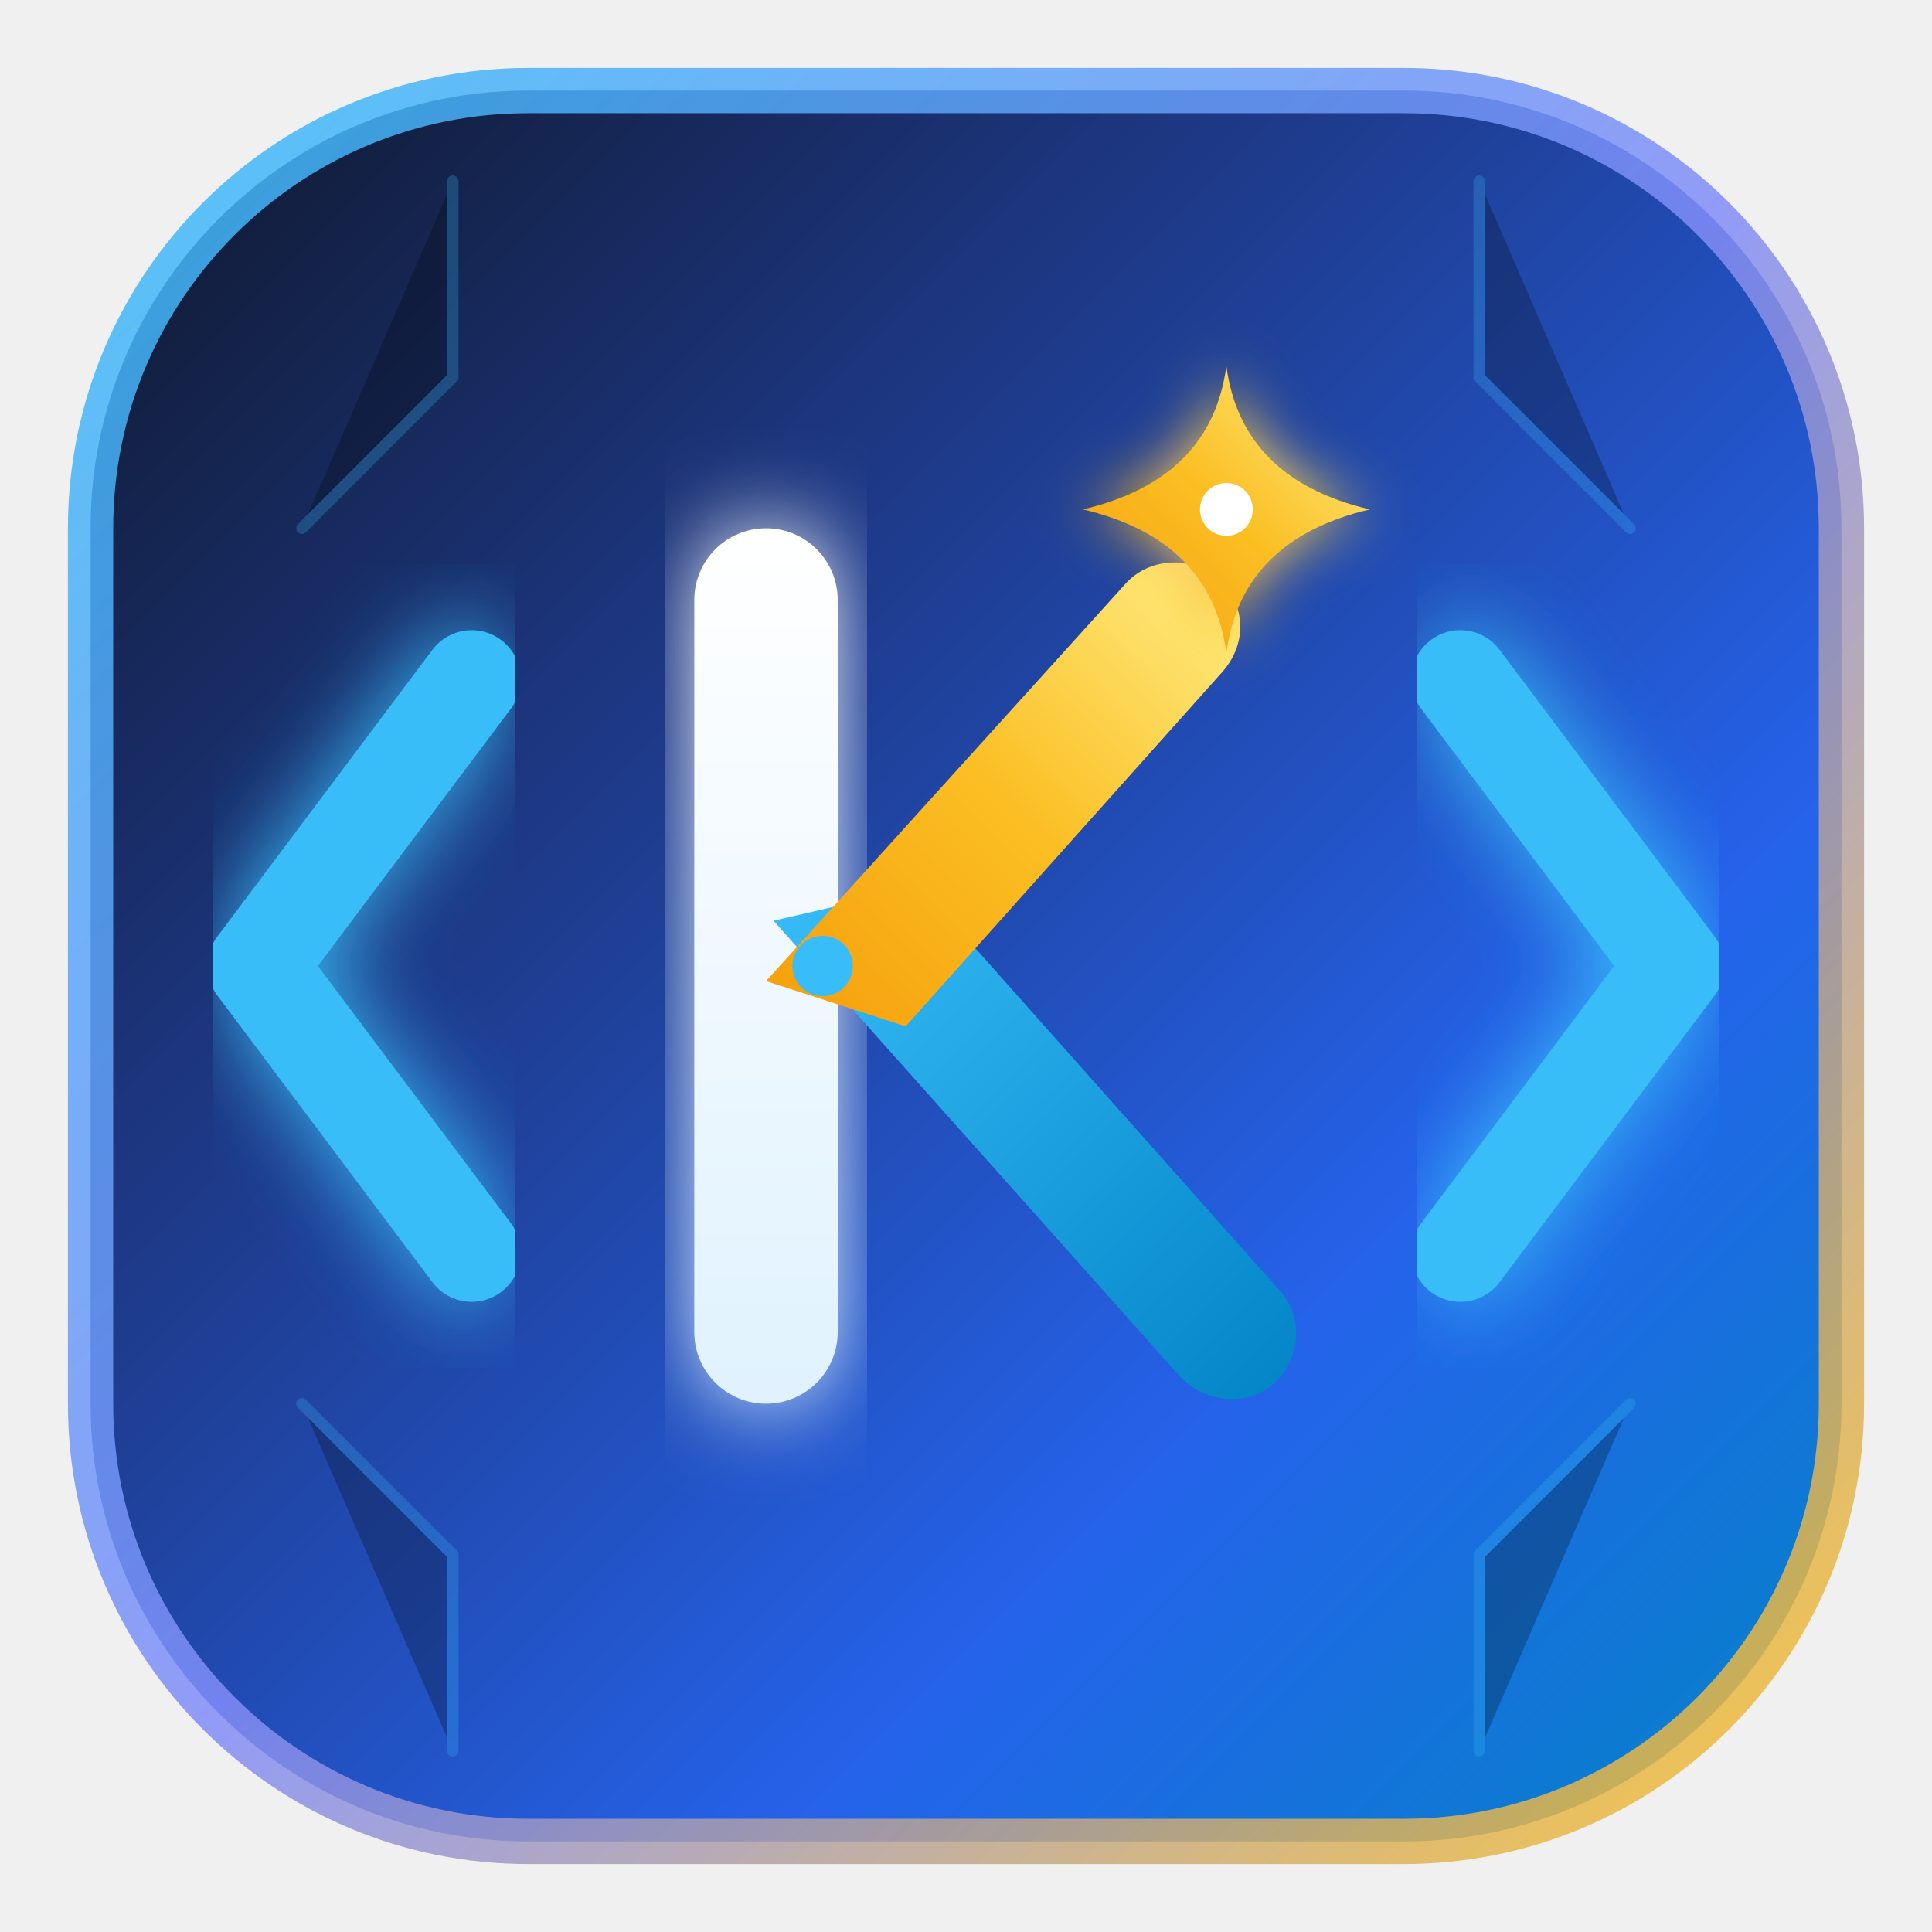
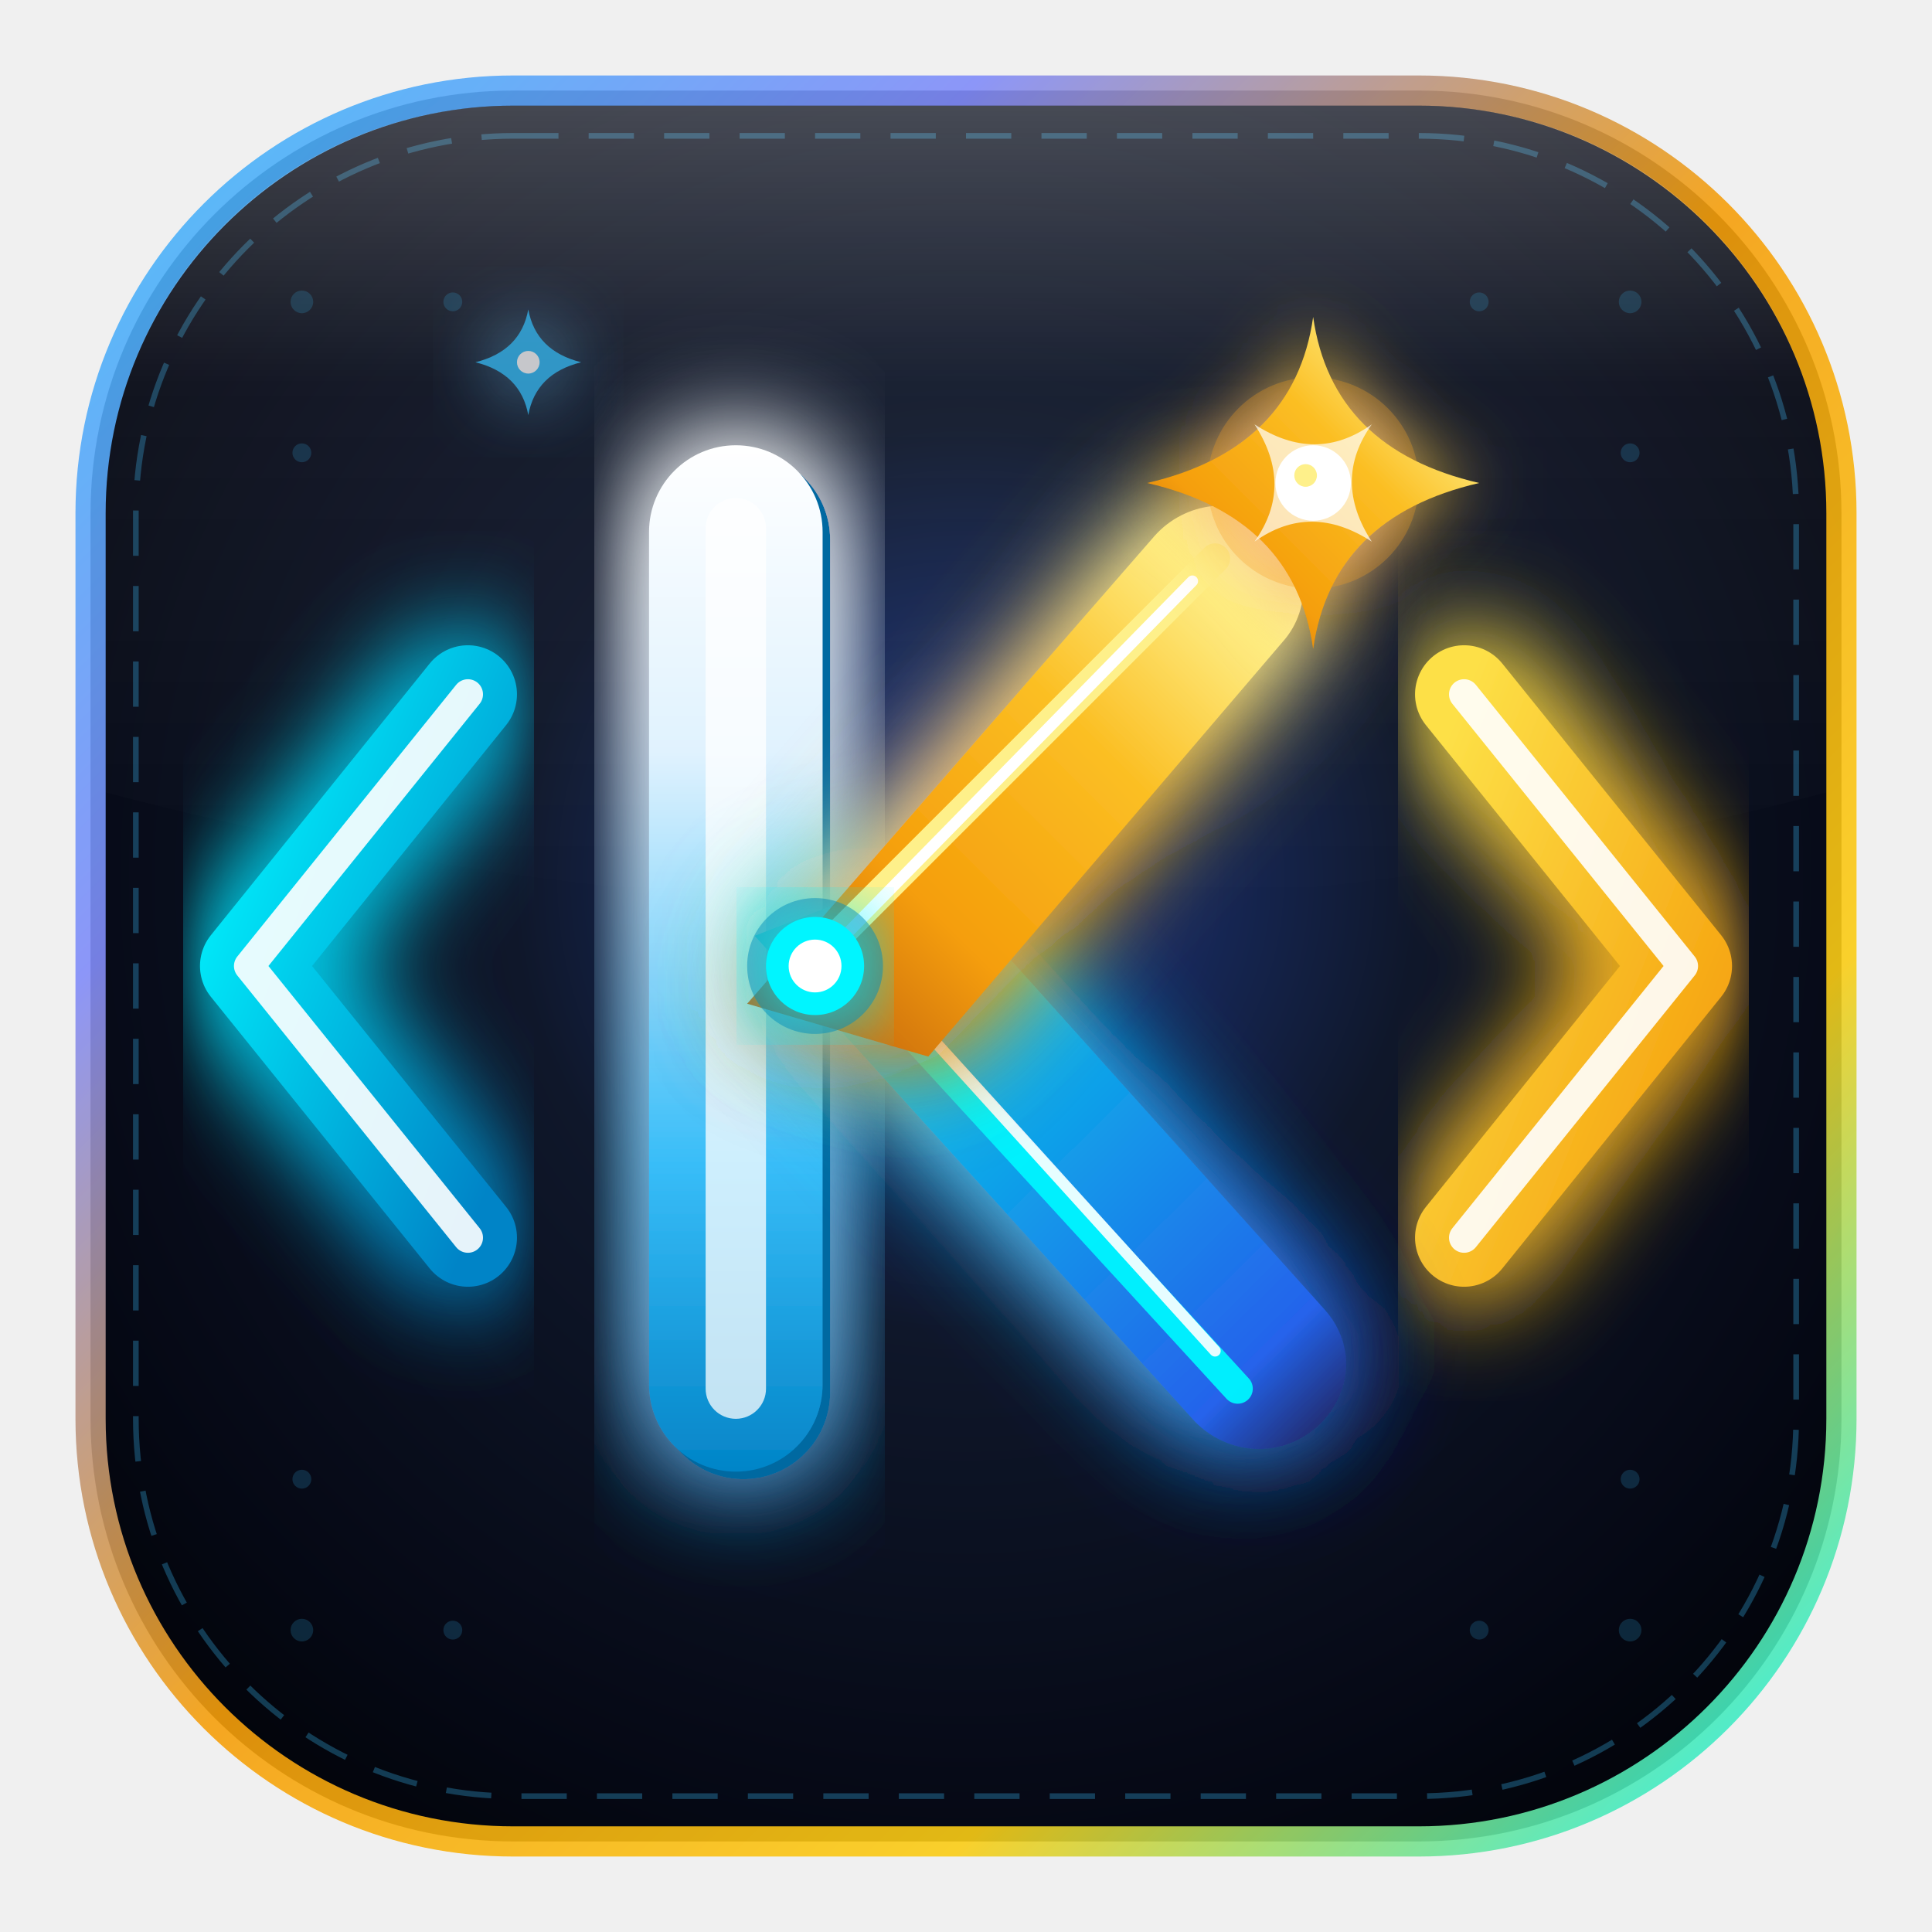
<svg xmlns="http://www.w3.org/2000/svg" viewBox="0 0 512 512" width="100%" height="100%">
  <defs>
-     <linearGradient id="bgGrad" x1="0%" y1="0%" x2="100%" y2="100%">
-       <stop offset="0%" stop-color="#0f172a" />
-       <stop offset="35%" stop-color="#1e3a8a" />
-       <stop offset="70%" stop-color="#2563eb" />
+     <radialGradient id="spaceGlow" cx="50%" cy="45%" r="65%">
+       <stop offset="0%" stop-color="#1e3a8a" />
+       <stop offset="40%" stop-color="#0f172a" />
+       <stop offset="85%" stop-color="#050814" />
+       <stop offset="100%" stop-color="#02040a" />
+     </radialGradient>
+     <linearGradient id="cyberRim" x1="0%" y1="0%" x2="100%" y2="100%">
+       <stop offset="0%" stop-color="#38bdf8" />
+       <stop offset="25%" stop-color="#818cf8" />
+       <stop offset="50%" stop-color="#f59e0b" />
+       <stop offset="75%" stop-color="#facc15" />
+       <stop offset="100%" stop-color="#00f5ff" />
+     </linearGradient>
+     <linearGradient id="glassShine" x1="0%" y1="0%" x2="0%" y2="100%">
+       <stop offset="0%" stop-color="#ffffff" stop-opacity="0.25" />
+       <stop offset="35%" stop-color="#ffffff" stop-opacity="0.05" />
+       <stop offset="100%" stop-color="#ffffff" stop-opacity="0" />
+     </linearGradient>
+     <linearGradient id="pillarGrad" x1="0%" y1="0%" x2="0%" y2="100%">
+       <stop offset="0%" stop-color="#ffffff" />
+       <stop offset="30%" stop-color="#e0f2fe" />
+       <stop offset="70%" stop-color="#38bdf8" />
      <stop offset="100%" stop-color="#0284c7" />
    </linearGradient>
-     <linearGradient id="borderGrad" x1="0%" y1="0%" x2="100%" y2="100%">
-       <stop offset="0%" stop-color="#38bdf8" />
-       <stop offset="50%" stop-color="#818cf8" />
-       <stop offset="100%" stop-color="#fbbf24" />
+     <linearGradient id="championGold" x1="0%" y1="100%" x2="100%" y2="0%">
+       <stop offset="0%" stop-color="#b45309" />
+       <stop offset="30%" stop-color="#f59e0b" />
+       <stop offset="60%" stop-color="#fbbf24" />
+       <stop offset="85%" stop-color="#fef08a" />
+       <stop offset="100%" stop-color="#ffffff" />
    </linearGradient>
-     <linearGradient id="stemGrad" x1="0%" y1="0%" x2="0%" y2="100%">
-       <stop offset="0%" stop-color="#ffffff" />
-       <stop offset="100%" stop-color="#e0f2fe" />
+     <linearGradient id="cyberNeon" x1="0%" y1="0%" x2="100%" y2="100%">
+       <stop offset="0%" stop-color="#00f5ff" />
+       <stop offset="45%" stop-color="#0ea5e9" />
+       <stop offset="85%" stop-color="#2563eb" />
+       <stop offset="100%" stop-color="#1e1b4b" />
    </linearGradient>
-     <linearGradient id="goldGrad" x1="0%" y1="100%" x2="100%" y2="0%">
-       <stop offset="0%" stop-color="#f59e0b" />
-       <stop offset="50%" stop-color="#fbbf24" />
-       <stop offset="100%" stop-color="#fef08a" />
-     </linearGradient>
-     <linearGradient id="cyanGrad" x1="0%" y1="0%" x2="100%" y2="100%">
-       <stop offset="0%" stop-color="#38bdf8" />
+     <linearGradient id="bracketLeftGrad" x1="0%" y1="0%" x2="100%" y2="100%">
+       <stop offset="0%" stop-color="#00f5ff" />
      <stop offset="100%" stop-color="#0284c7" />
    </linearGradient>
-     <filter id="softGlow" x="-20%" y="-20%" width="140%" height="140%">
-       <feGaussianBlur stdDeviation="12" result="blur" />
-       <feComposite in="SourceGraphic" in2="blur" operator="over" />
+     <linearGradient id="bracketRightGrad" x1="0%" y1="0%" x2="100%" y2="100%">
+       <stop offset="0%" stop-color="#fde047" />
+       <stop offset="100%" stop-color="#f59e0b" />
+     </linearGradient>
+     <filter id="neonGlow" x="-30%" y="-30%" width="160%" height="160%">
+       <feGaussianBlur stdDeviation="14" result="blur1" />
+       <feGaussianBlur stdDeviation="6" result="blur2" />
+       <feMerge>
+         <feMergeNode in="blur1" />
+         <feMergeNode in="blur2" />
+         <feMergeNode in="SourceGraphic" />
+       </feMerge>
    </filter>
-     <filter id="starGlow" x="-30%" y="-30%" width="160%" height="160%">
-       <feGaussianBlur stdDeviation="8" result="blur" />
-       <feComposite in="SourceGraphic" in2="blur" operator="over" />
+     <filter id="starFlare" x="-40%" y="-40%" width="180%" height="180%">
+       <feGaussianBlur stdDeviation="10" result="blur" />
+       <feMerge>
+         <feMergeNode in="blur" />
+         <feMergeNode in="SourceGraphic" />
+       </feMerge>
    </filter>
  </defs>
-   <rect x="24" y="24" width="464" height="464" rx="116" ry="116" fill="url(#bgGrad)" />
-   <rect x="24" y="24" width="464" height="464" rx="116" ry="116" fill="none" stroke="url(#borderGrad)" stroke-width="12" opacity="0.85" />
-   <path d="M 120 48 L 120 100 L 80 140 M 392 48 L 392 100 L 432 140 M 120 464 L 120 412 L 80 372 M 392 464 L 392 412 L 432 372" stroke="#38bdf8" stroke-width="3" stroke-linecap="round" opacity="0.25" />
-   <path d="M 125 180 L 68 256 L 125 332" stroke="#38bdf8" stroke-width="26" stroke-linecap="round" stroke-linejoin="round" fill="none" filter="url(#softGlow)" />
-   <path d="M 387 180 L 444 256 L 387 332" stroke="#38bdf8" stroke-width="26" stroke-linecap="round" stroke-linejoin="round" fill="none" filter="url(#softGlow)" />
-   <rect x="184" y="140" width="38" height="232" rx="19" fill="url(#stemGrad)" filter="url(#softGlow)" />
-   <path d="M 205 244 L 312 364 C 318 371 328 373 336 368 C 344 362 346 351 340 343 L 244 235 Z" fill="url(#cyanGrad)" />
-   <path d="M 203 260 L 298 155 C 304 148 315 147 322 153 C 330 159 331 170 324 178 L 240 272 Z" fill="url(#goldGrad)" />
-   <g transform="translate(325, 135)" filter="url(#starGlow)">
-     <path d="M 0 -38 Q 4 -8 38 0 Q 4 8 0 38 Q -4 8 -38 0 Q -4 -8 0 -38 Z" fill="url(#goldGrad)" />
+   <rect x="28" y="28" width="456" height="456" rx="112" fill="#000000" opacity="0.6" />
+   <rect x="24" y="24" width="464" height="464" rx="112" fill="url(#spaceGlow)" />
+   <rect x="24" y="24" width="464" height="464" rx="112" fill="none" stroke="url(#cyberRim)" stroke-width="8" opacity="0.9" />
+   <rect x="36" y="36" width="440" height="440" rx="100" fill="none" stroke="#38bdf8" stroke-width="1.5" stroke-dasharray="12 8" opacity="0.3" />
+   <path d="M 28 136 C 28 76, 76 28, 136 28 L 376 28 C 436 28, 484 76, 484 136 L 484 210 Q 256 270 28 210 Z" fill="url(#glassShine)" />
+   <g fill="#38bdf8" opacity="0.18">
+     <circle cx="80" cy="80" r="3" />
+     <circle cx="120" cy="80" r="2.5" />
+     <circle cx="80" cy="120" r="2.5" />
+     <circle cx="432" cy="80" r="3" />
+     <circle cx="392" cy="80" r="2.5" />
+     <circle cx="432" cy="120" r="2.5" />
+     <circle cx="80" cy="432" r="3" />
+     <circle cx="120" cy="432" r="2.5" />
+     <circle cx="80" cy="392" r="2.5" />
+     <circle cx="432" cy="432" r="3" />
+     <circle cx="392" cy="432" r="2.5" />
+     <circle cx="432" cy="392" r="2.5" />
+   </g>
+   <path d="M 124 184 L 66 256 L 124 328" fill="none" stroke="url(#bracketLeftGrad)" stroke-width="26" stroke-linecap="round" stroke-linejoin="round" filter="url(#neonGlow)" />
+   <path d="M 124 184 L 66 256 L 124 328" fill="none" stroke="#ffffff" stroke-width="8" stroke-linecap="round" stroke-linejoin="round" opacity="0.9" />
+   <path d="M 388 184 L 446 256 L 388 328" fill="none" stroke="url(#bracketRightGrad)" stroke-width="26" stroke-linecap="round" stroke-linejoin="round" filter="url(#neonGlow)" />
+   <path d="M 388 184 L 446 256 L 388 328" fill="none" stroke="#ffffff" stroke-width="8" stroke-linecap="round" stroke-linejoin="round" opacity="0.9" />
+   <g filter="url(#neonGlow)">
+     <rect x="174" y="120" width="46" height="272" rx="23" fill="#0369a1" />
+     <rect x="172" y="118" width="46" height="272" rx="23" fill="url(#pillarGrad)" />
+     <rect x="187" y="132" width="16" height="244" rx="8" fill="#ffffff" opacity="0.75" />
+   </g>
+   <g filter="url(#neonGlow)">
+     <path d="M 200 248 L 316 376 C 324 385 338 387 348 379 C 358 371 360 357 351 347 L 246 230 Z" fill="url(#cyberNeon)" />
+     <path d="M 218 248 L 328 368" stroke="#00f5ff" stroke-width="8" stroke-linecap="round" opacity="0.95" />
+     <path d="M 226 252 L 322 358" stroke="#ffffff" stroke-width="3" stroke-linecap="round" opacity="0.9" />
+   </g>
+   <g filter="url(#neonGlow)">
+     <path d="M 198 266 L 306 142 C 314 133 328 131 338 139 C 347 147 348 161 340 170 L 246 280 Z" fill="url(#championGold)" />
+     <path d="M 212 258 L 322 148" stroke="#fef08a" stroke-width="8" stroke-linecap="round" />
+     <path d="M 218 254 L 316 154" stroke="#ffffff" stroke-width="3" stroke-linecap="round" />
+   </g>
+   <g transform="translate(216, 256)">
+     <circle cx="0" cy="0" r="18" fill="#0369a1" opacity="0.5" />
+     <circle cx="0" cy="0" r="13" fill="#00f5ff" filter="url(#neonGlow)" />
    <circle cx="0" cy="0" r="7" fill="#ffffff" />
  </g>
-   <circle cx="218" cy="256" r="8" fill="#38bdf8" />
+   <g transform="translate(348, 128)" filter="url(#starFlare)">
+     <circle cx="0" cy="0" r="28" fill="#f59e0b" opacity="0.3" />
+     <path d="M 0 -44 Q 5 -9 44 0 Q 5 9 0 44 Q -5 9 -44 0 Q -5 -9 0 -44 Z" fill="url(#championGold)" />
+     <path d="M 0 -22 Q 3 -4 22 0 Q 3 4 0 22 Q -3 4 -22 0 Q -3 -4 0 -22 Z" fill="#ffffff" transform="rotate(45)" opacity="0.7" />
+     <circle cx="0" cy="0" r="10" fill="#ffffff" />
+     <circle cx="-2" cy="-2" r="3" fill="#fef08a" />
+   </g>
+   <g transform="translate(140, 96)" opacity="0.75" filter="url(#starFlare)">
+     <path d="M 0 -14 Q 2 -3 14 0 Q 2 3 0 14 Q -2 3 -14 0 Q -2 -3 0 -14 Z" fill="#38bdf8" />
+     <circle cx="0" cy="0" r="3" fill="#ffffff" />
+   </g>
</svg>
